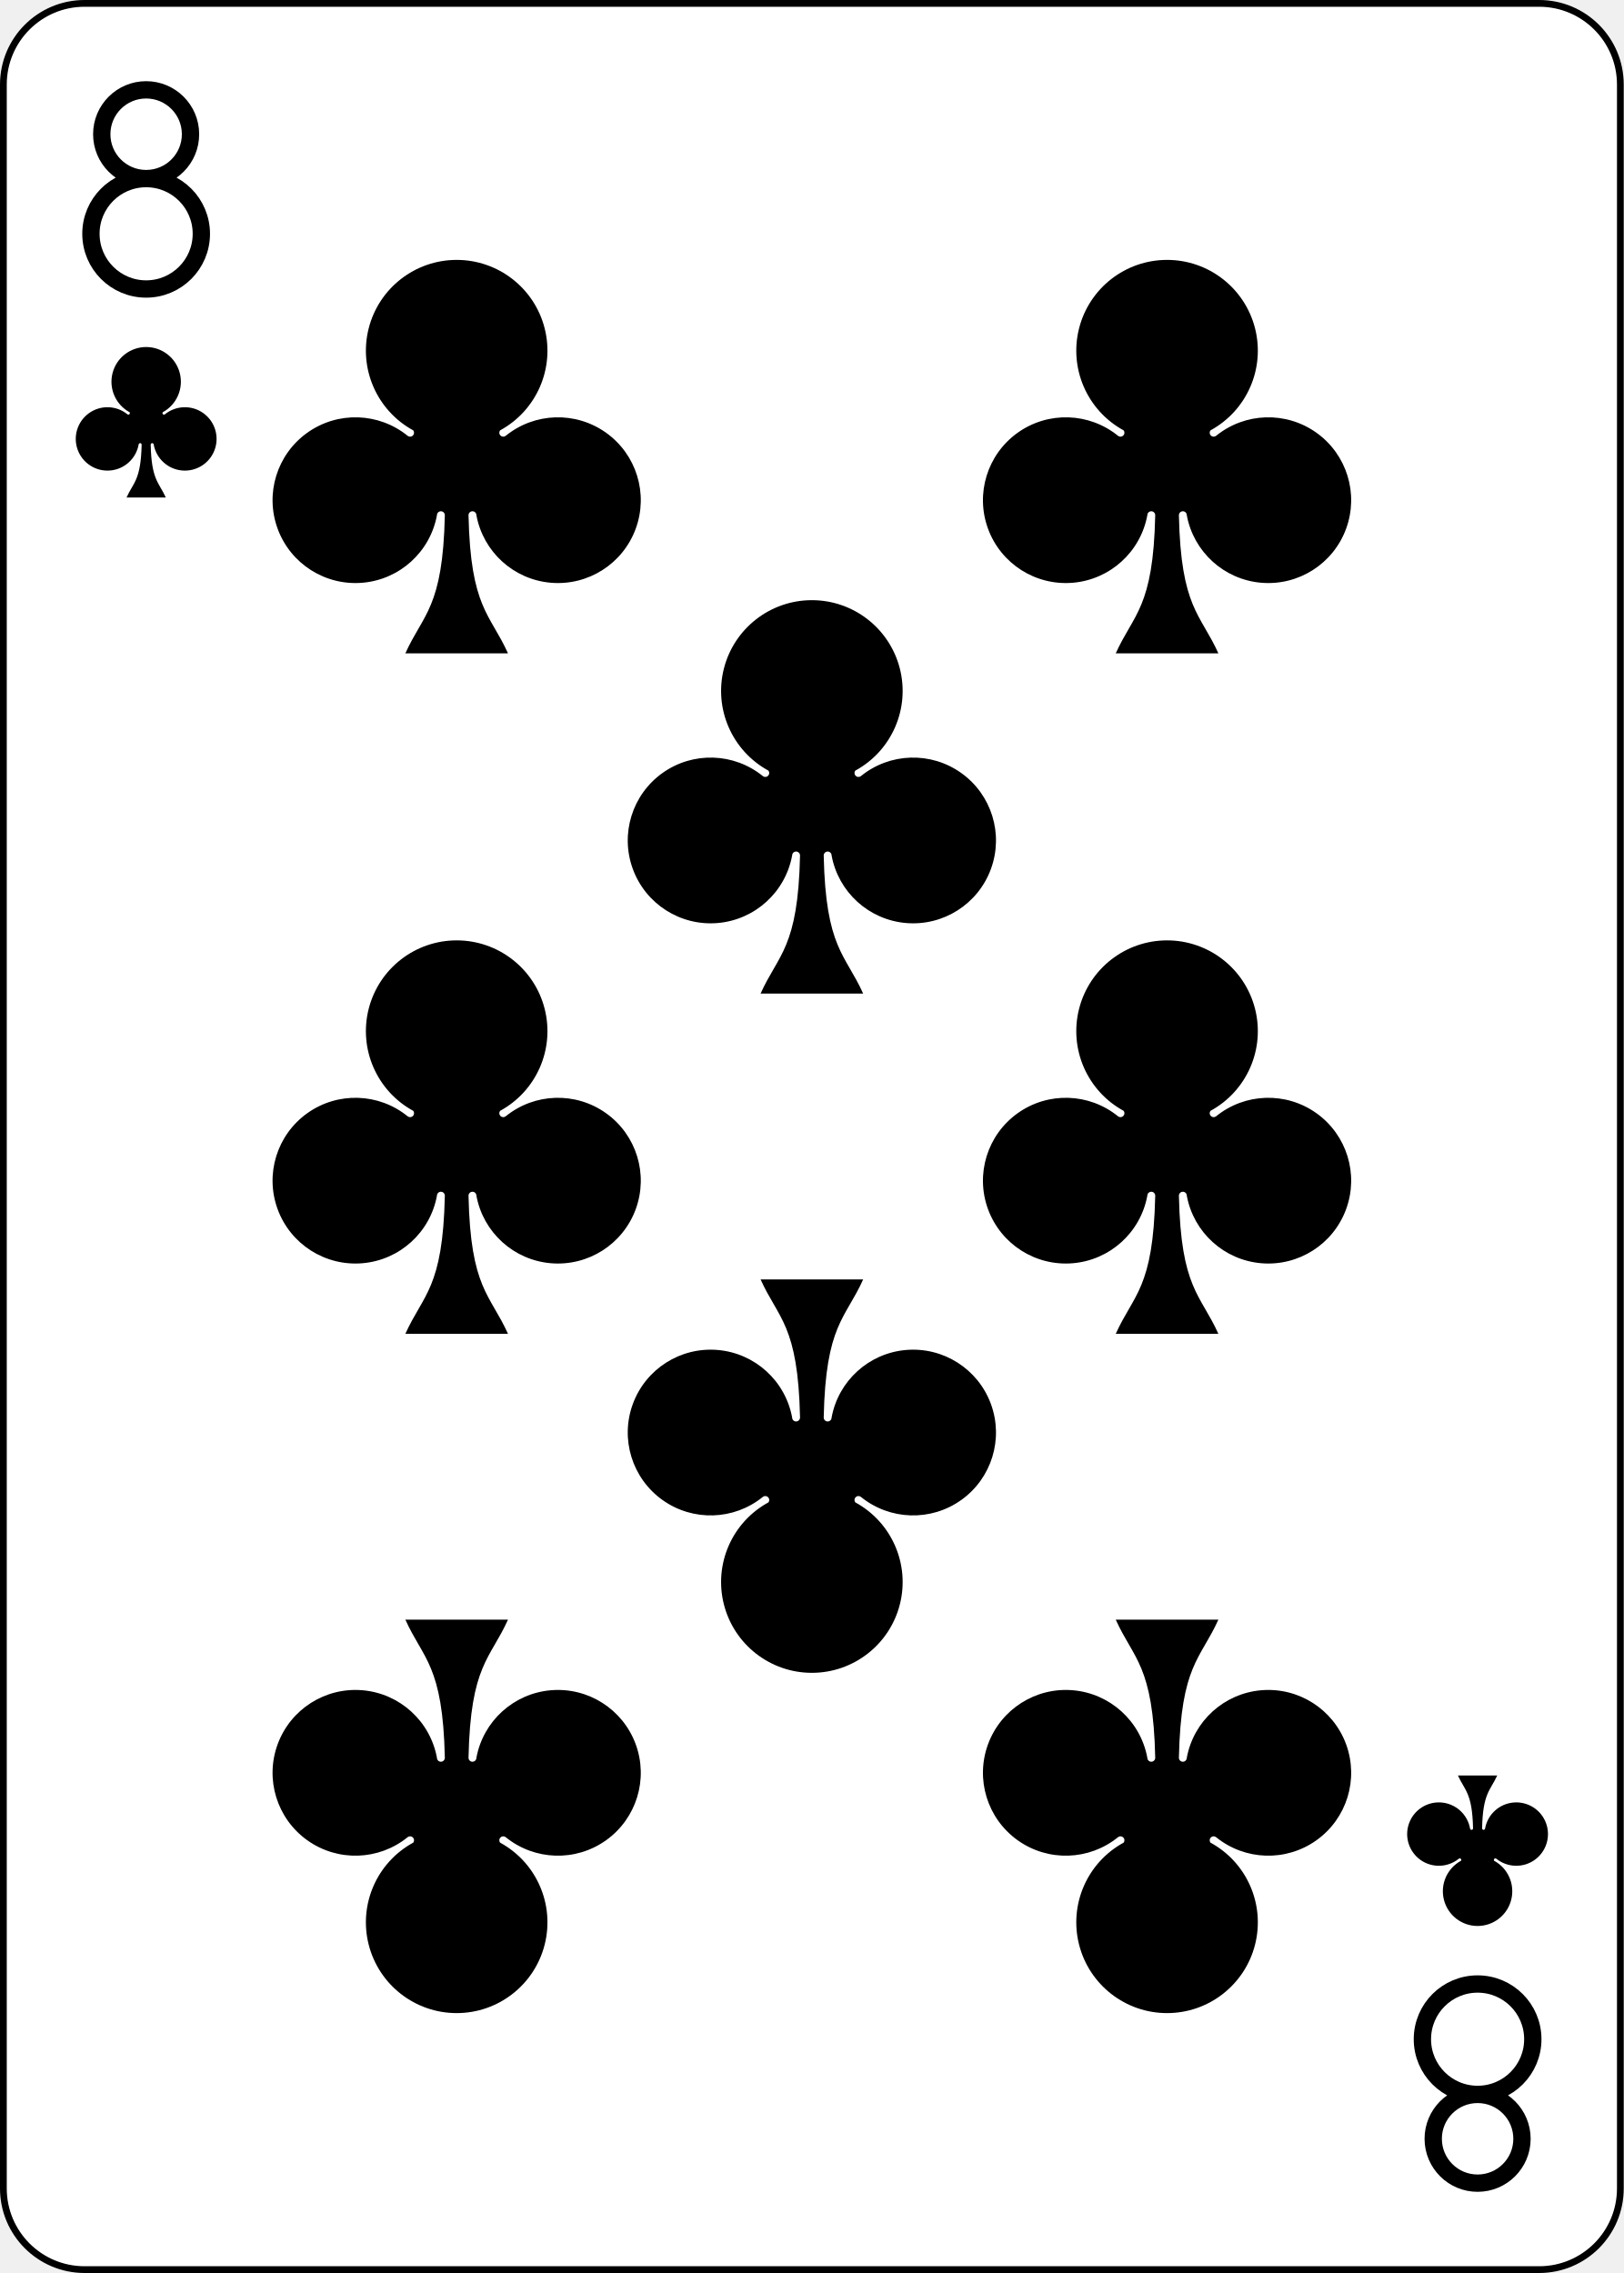
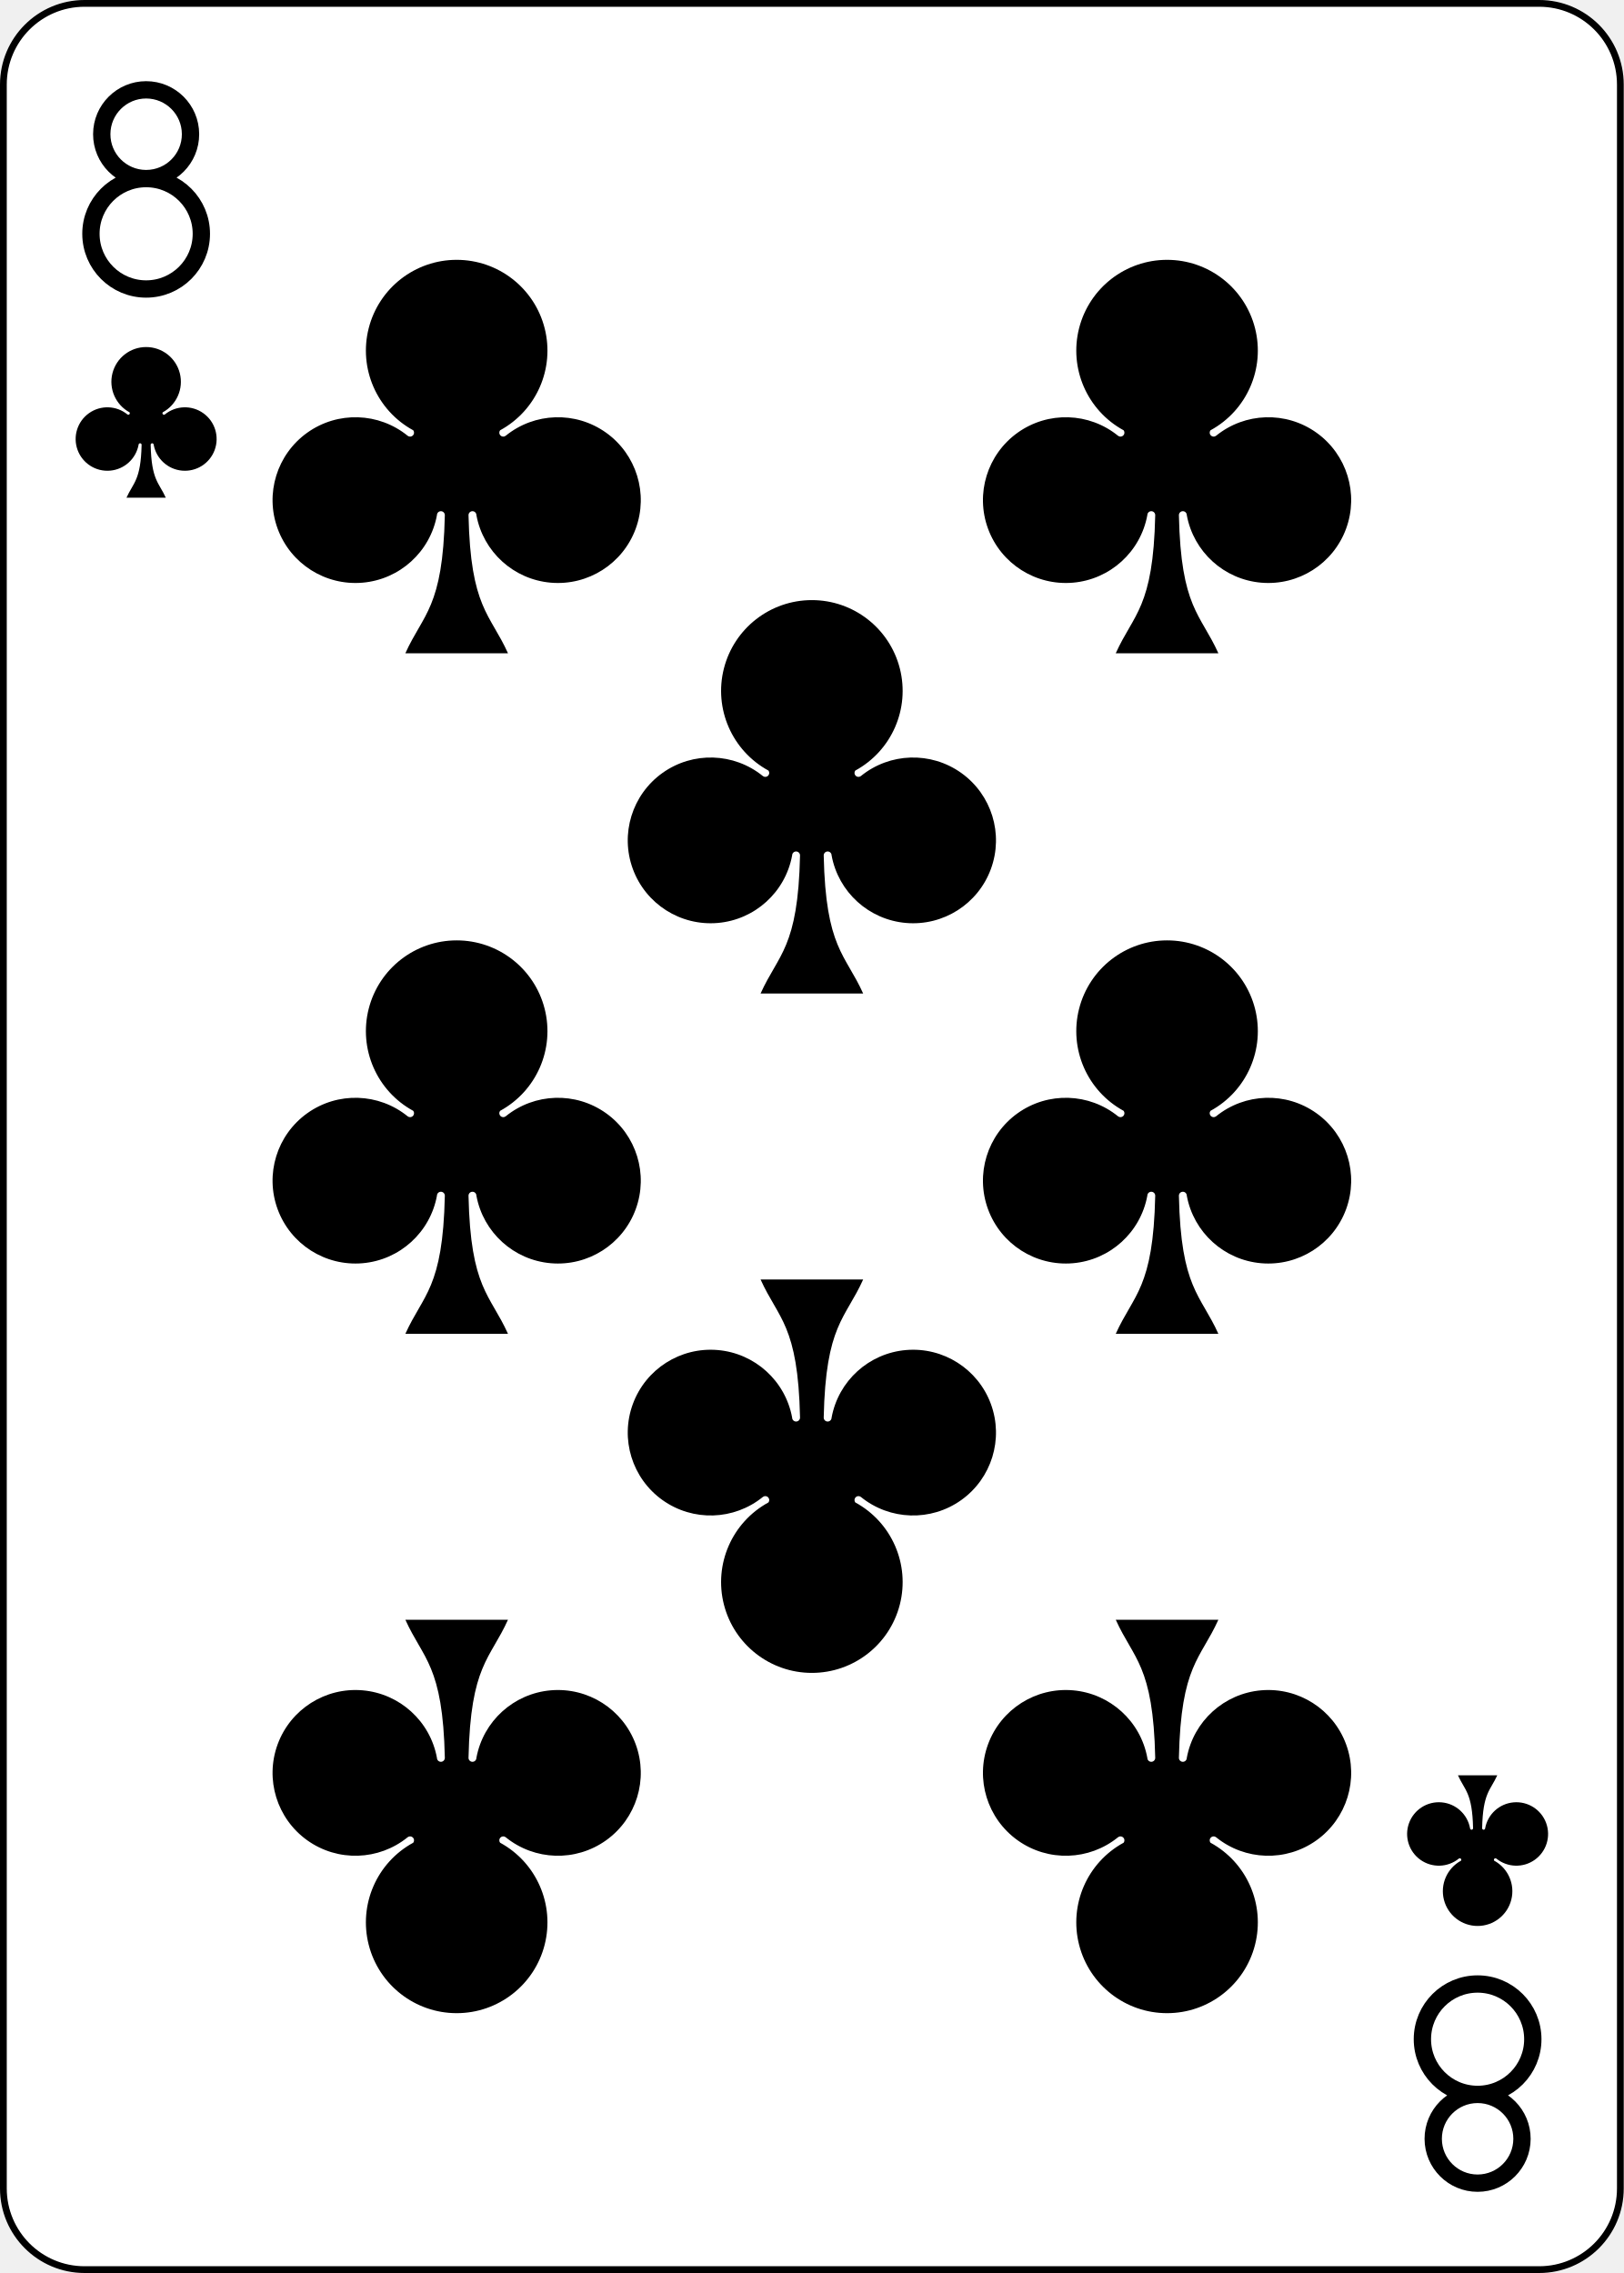
<svg xmlns="http://www.w3.org/2000/svg" xmlns:xlink="http://www.w3.org/1999/xlink" width="240" height="336" class="card" preserveAspectRatio="none" viewBox="-120 -168 240 336">
  <symbol id="b" preserveAspectRatio="xMinYMid" viewBox="-600 -600 1200 1200">
    <path d="M30 150c5 235 55 250 100 350h-260c45-100 95-115 100-350a10 10 0 0 0-20 0 210 210 0 1 1-74-201 10 10 0 0 0 14-14 230 230 0 1 1 220 0 10 10 0 0 0 14 14 210 210 0 1 1-74 201 10 10 0 0 0-20 0" />
  </symbol>
  <symbol id="a" preserveAspectRatio="xMinYMid" viewBox="-500 -500 1000 1000">
    <path fill="none" stroke="#000" stroke-linecap="square" stroke-miterlimit="1.5" stroke-width="80" d="M-1-50a205 205 0 1 1 2 0h-2a255 255 0 1 0 2 0Z" />
  </symbol>
  <rect width="239" height="335" x="-119.5" y="-167.5" fill="#fff" stroke="#000" rx="12" ry="12" />
  <use xlink:href="#a" height="32" x="-114.4" y="-156" />
-   <use xlink:href="#b" height="26.77" x="-111.78" y="-119" />
-   <use xlink:href="#b" height="70" x="-87.5" y="-135.59" />
-   <use xlink:href="#b" height="70" x="17.5" y="-135.59" />
-   <use xlink:href="#b" height="70" x="-35" y="-85.29" />
+   <use xlink:href="#b" height="26.8" x="-111.8" y="-119" />
+   <use xlink:href="#b" height="70" x="-87.5" y="-135.6" />
+   <use xlink:href="#b" height="70" x="17.5" y="-135.6" />
+   <use xlink:href="#b" height="70" x="-35" y="-85.3" />
  <use xlink:href="#b" height="70" x="-87.5" y="-35" />
  <use xlink:href="#b" height="70" x="17.5" y="-35" />
  <g transform="rotate(180)">
    <use xlink:href="#a" height="32" x="-114.4" y="-156" />
-     <use xlink:href="#b" height="26.77" x="-111.78" y="-119" />
-     <use xlink:href="#b" height="70" x="-87.5" y="-135.59" />
-     <use xlink:href="#b" height="70" x="17.5" y="-135.59" />
-     <use xlink:href="#b" height="70" x="-35" y="-85.29" />
+     <use xlink:href="#b" height="26.8" x="-111.8" y="-119" />
+     <use xlink:href="#b" height="70" x="-87.5" y="-135.6" />
+     <use xlink:href="#b" height="70" x="17.5" y="-135.6" />
+     <use xlink:href="#b" height="70" x="-35" y="-85.3" />
  </g>
</svg>
